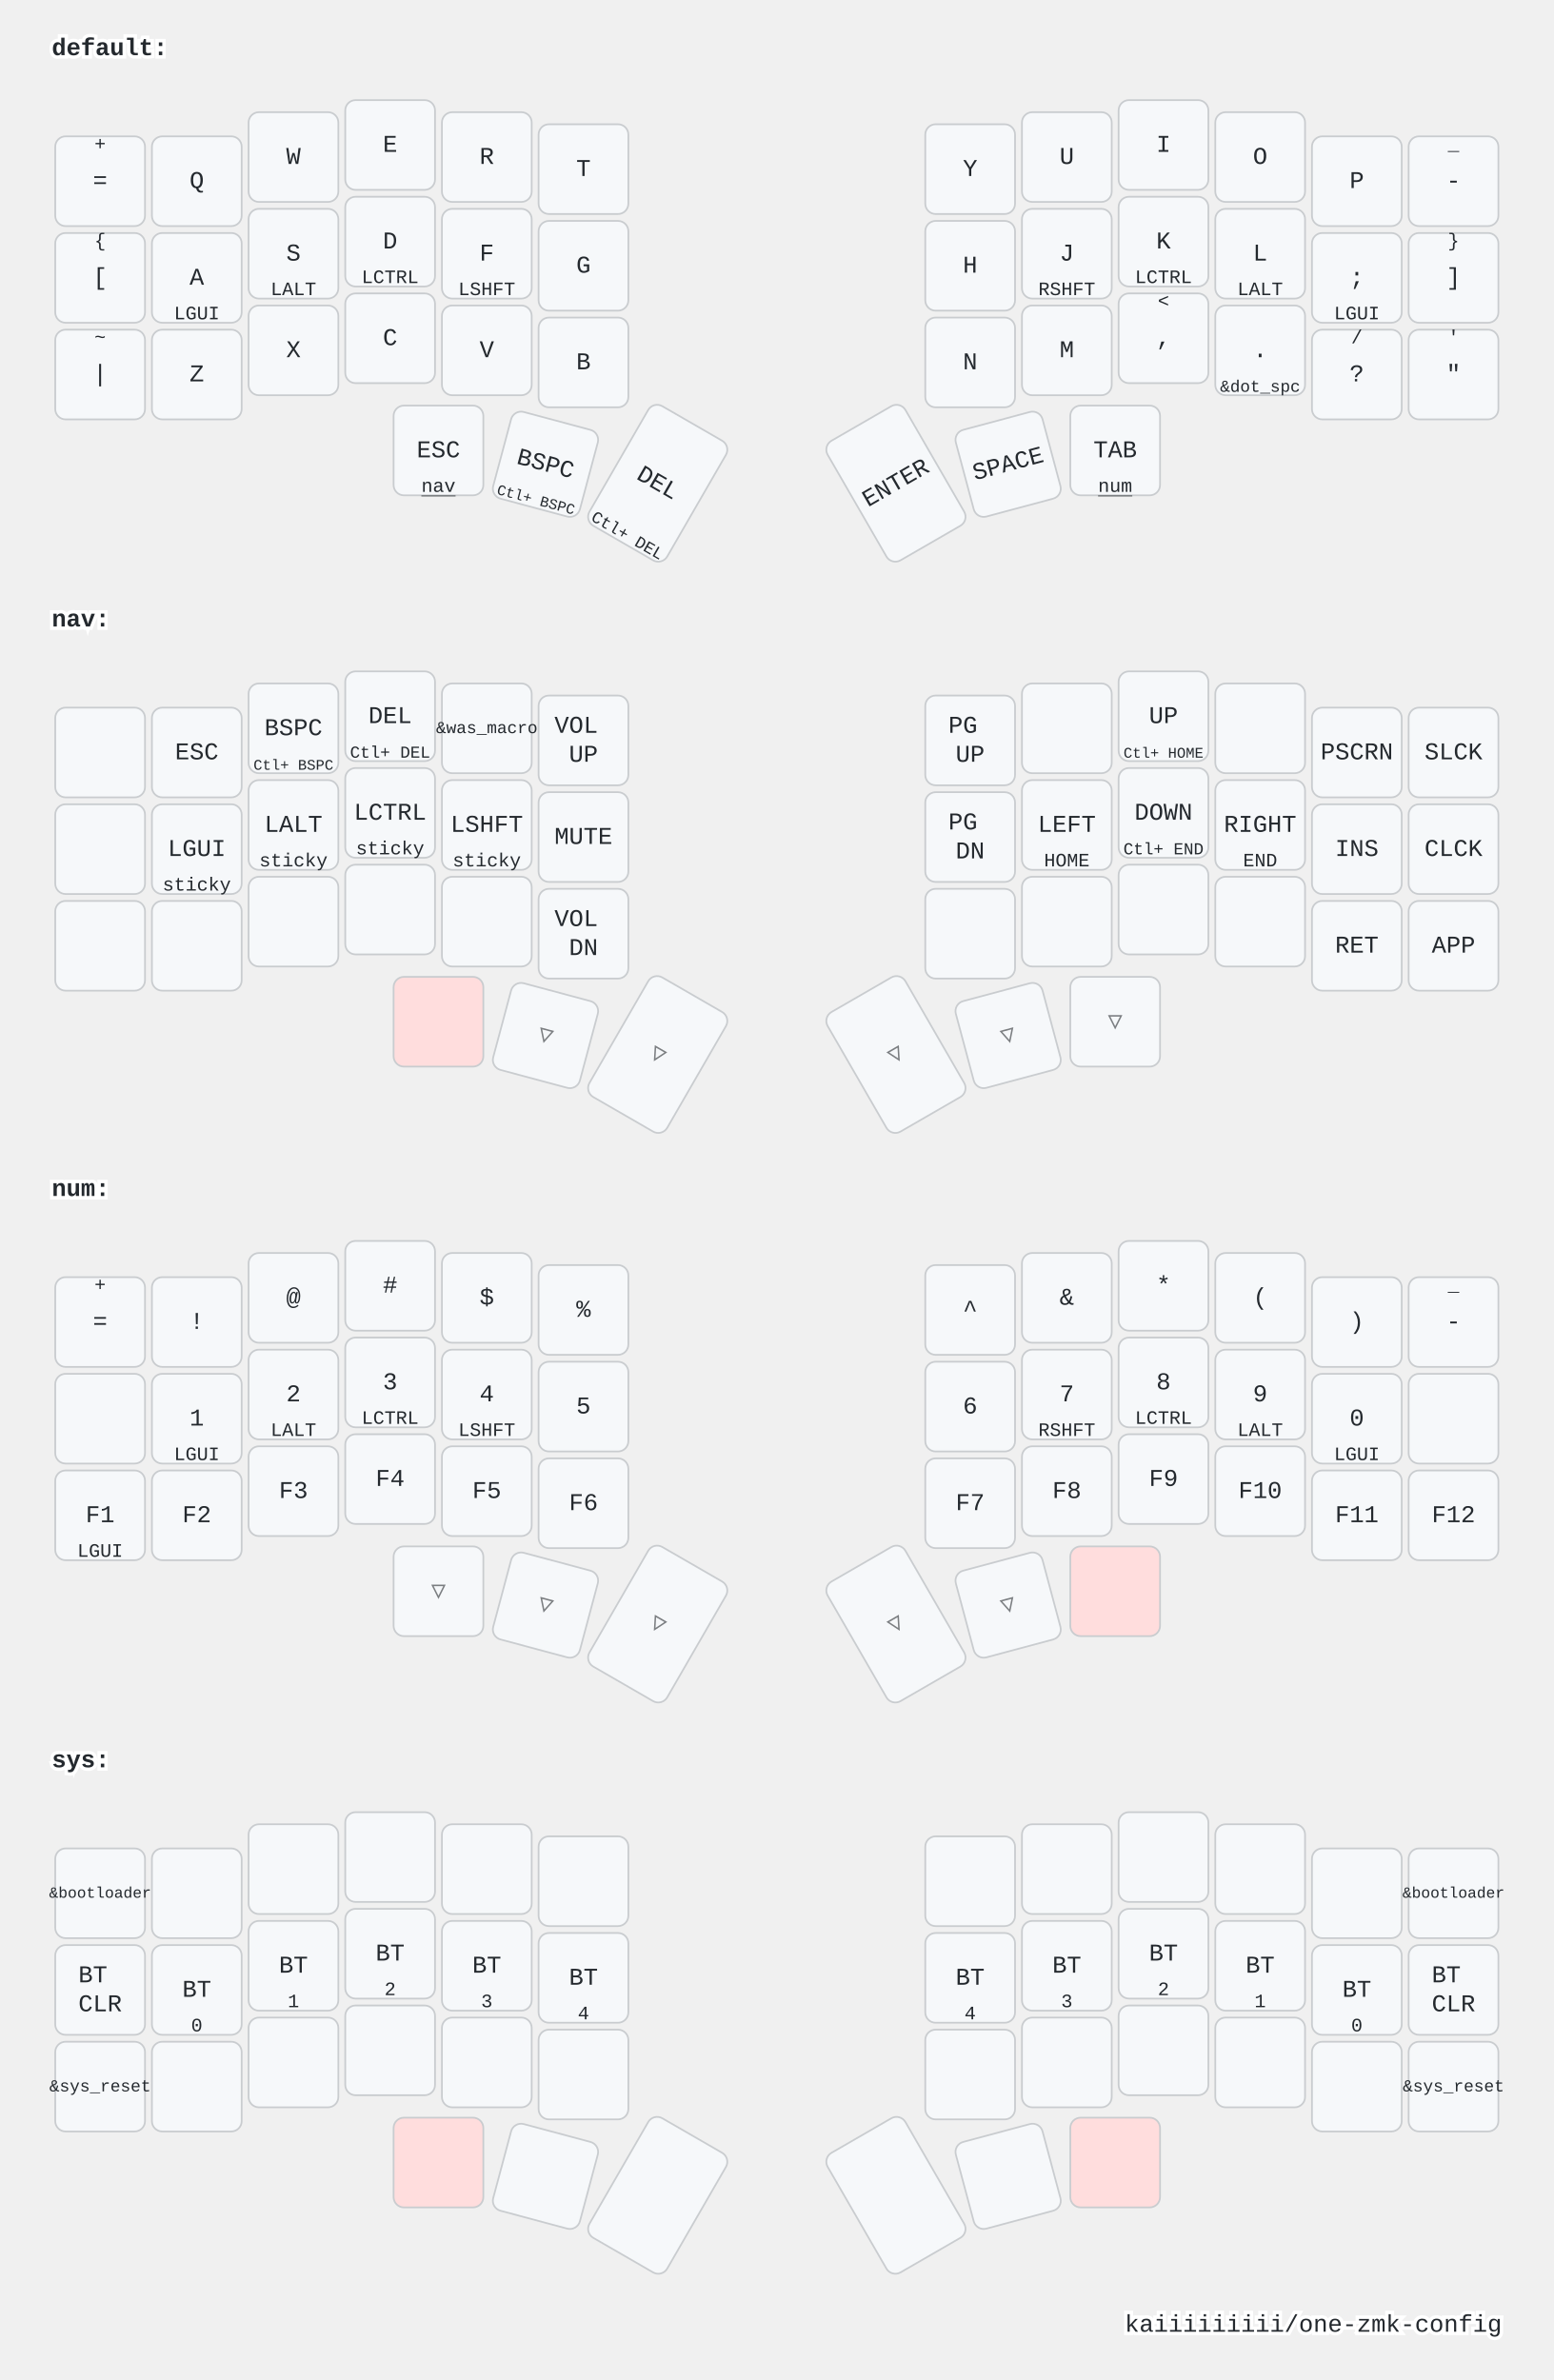
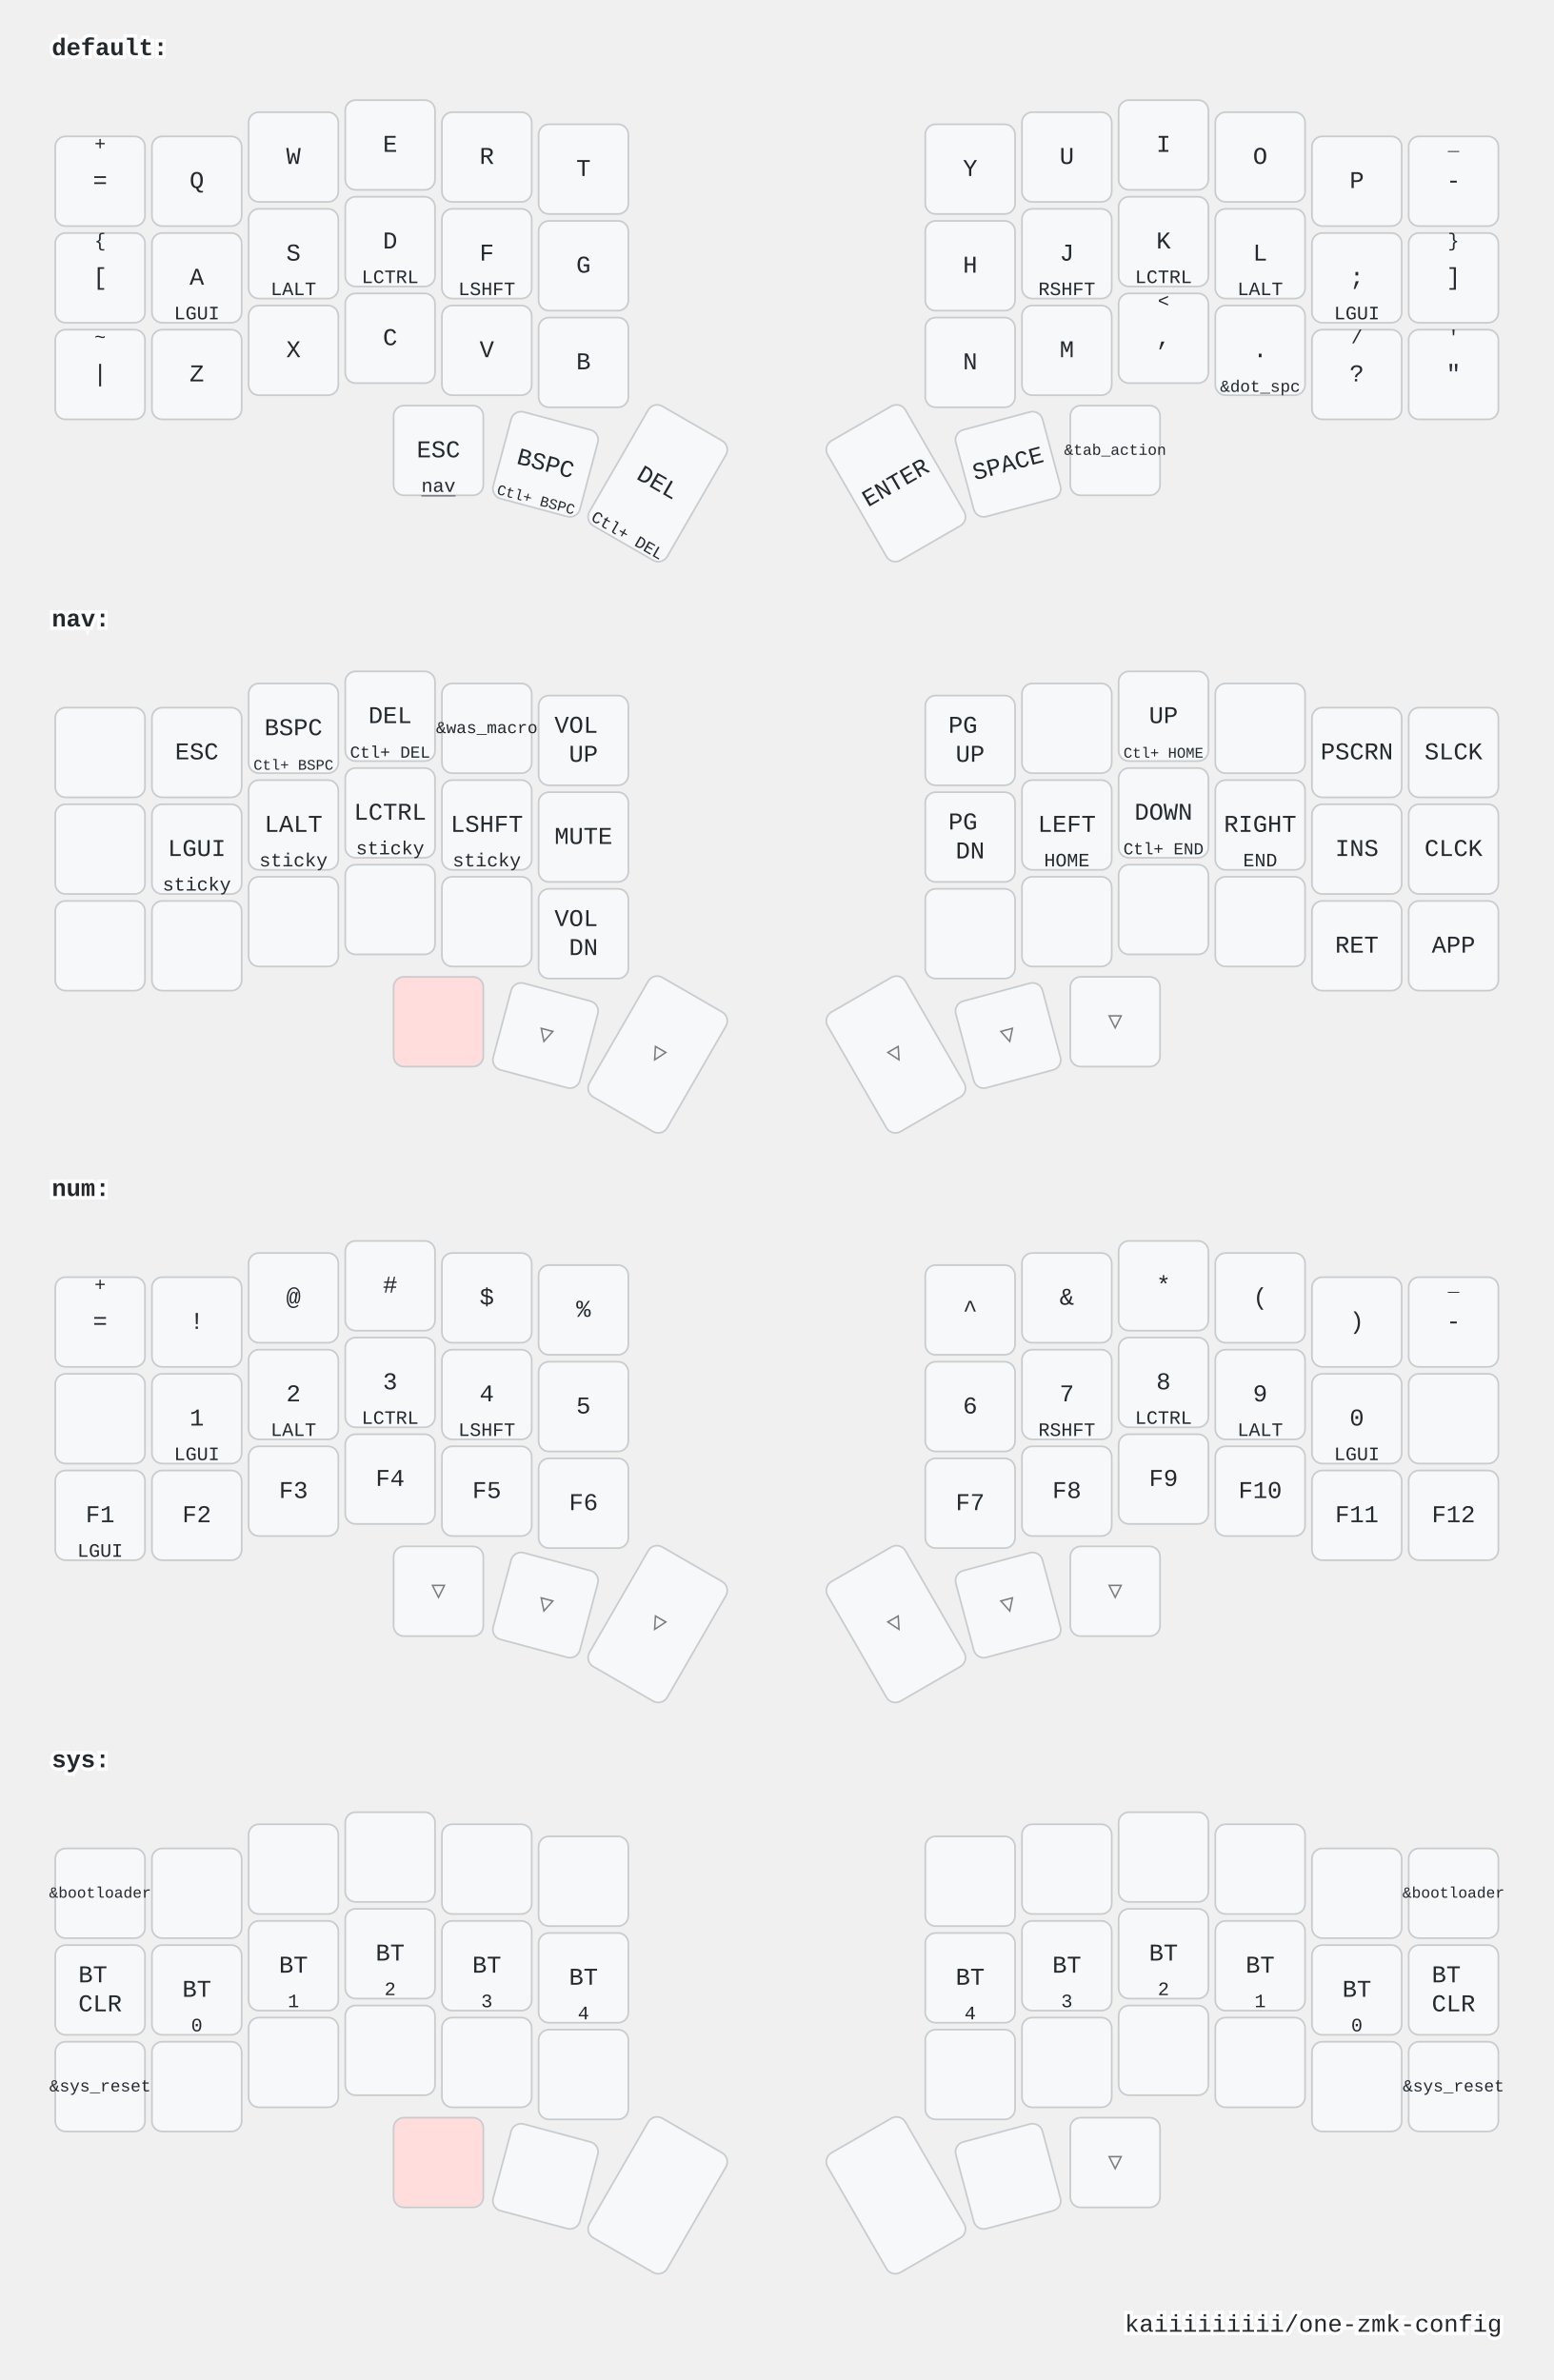
<svg xmlns="http://www.w3.org/2000/svg" width="900" height="1379" viewBox="0 0 900 1379" class="keymap">
  <style>/* inherit to force styles through use tags */
svg path {
    fill: inherit;
}

/* font and background color specifications */
svg.keymap {
    font-family: SFMono-Regular,Consolas,Liberation Mono,Menlo,monospace;
    font-size: 14px;
    font-kerning: normal;
    text-rendering: optimizeLegibility;
    fill: #24292e;
}

/* default key styling */
rect.key {
    fill: #f6f8fa;
}

rect.key, rect.combo {
    stroke: #c9cccf;
    stroke-width: 1;
}

/* default key side styling, only used is draw_key_sides is set */
rect.side {
    filter: brightness(90%);
}

/* color accent for combo boxes */
rect.combo, rect.combo-separate {
    fill: #cdf;
}

/* color accent for held keys */
rect.held, rect.combo.held {
    fill: #fdd;
}

/* color accent for ghost (optional) keys */
rect.ghost, rect.combo.ghost {
    stroke-dasharray: 4, 4;
    stroke-width: 2;
}

text {
    text-anchor: middle;
    dominant-baseline: middle;
}

/* styling for layer labels */
text.label {
    font-weight: bold;
    text-anchor: start;
    stroke: white;
    stroke-width: 4;
    paint-order: stroke;
}

/* styling for optional footer */
text.footer {
    text-anchor: end;
    dominant-baseline: auto;
    stroke: white;
    stroke-width: 4;
    paint-order: stroke;
}

/* styling for combo tap, and key hold/shifted label text */
text.combo, text.hold, text.shifted {
    font-size: 11px;
}

text.hold {
    text-anchor: middle;
    dominant-baseline: auto;
}

text.shifted {
    text-anchor: middle;
    dominant-baseline: hanging;
}

text.layer-activator {
    text-decoration: underline;
}

/* styling for hold/shifted label text in combo box */
text.combo.hold, text.combo.shifted {
    font-size: 8px;
}

/* lighter symbol for transparent keys */
text.trans {
    fill: #7b7e81;
}

/* styling for combo dendrons */
path.combo {
    stroke-width: 1;
    stroke: gray;
    fill: none;
}

/* Start Tabler Icons Cleanup */
/* cannot use height/width with glyphs */
.icon-tabler &gt; path {
    fill: inherit;
    stroke: inherit;
    stroke-width: 2;
}
/* hide tabler's default box */
.icon-tabler &gt; path[stroke="none"][fill="none"] {
    visibility: hidden;
}
/* End Tabler Icons Cleanup */

@media (prefers-color-scheme: dark) {
svg.keymap { fill: #d1d6db; }
rect.key { fill: #3f4750; }
rect.key, rect.combo { stroke: #60666c; }
rect.combo, rect.combo-separate { fill: #1f3d7a; }
rect.held, rect.combo.held { fill: #854747; }
text.label, text.footer { stroke: black; }
text.trans { fill: #7e8184; }
path.combo { stroke: #7f7f7f; }

}</style>
  <g transform="translate(30, 0)" class="layer-default">
    <text x="0" y="28" class="label" id="default">default:</text>
    <g transform="translate(0, 56)">
      <g transform="translate(28, 49)" class="key keypos-0">
        <rect rx="6" ry="6" x="-26" y="-26" width="52" height="52" class="key" />
        <text x="0" y="0" class="key tap">=</text>
        <text x="0" y="-24" class="key shifted">+</text>
      </g>
      <g transform="translate(84, 49)" class="key keypos-1">
        <rect rx="6" ry="6" x="-26" y="-26" width="52" height="52" class="key" />
        <text x="0" y="0" class="key tap">Q</text>
      </g>
      <g transform="translate(140, 35)" class="key keypos-2">
        <rect rx="6" ry="6" x="-26" y="-26" width="52" height="52" class="key" />
        <text x="0" y="0" class="key tap">W</text>
      </g>
      <g transform="translate(196, 28)" class="key keypos-3">
        <rect rx="6" ry="6" x="-26" y="-26" width="52" height="52" class="key" />
        <text x="0" y="0" class="key tap">E</text>
      </g>
      <g transform="translate(252, 35)" class="key keypos-4">
        <rect rx="6" ry="6" x="-26" y="-26" width="52" height="52" class="key" />
        <text x="0" y="0" class="key tap">R</text>
      </g>
      <g transform="translate(308, 42)" class="key keypos-5">
        <rect rx="6" ry="6" x="-26" y="-26" width="52" height="52" class="key" />
        <text x="0" y="0" class="key tap">T</text>
      </g>
      <g transform="translate(532, 42)" class="key keypos-6">
        <rect rx="6" ry="6" x="-26" y="-26" width="52" height="52" class="key" />
        <text x="0" y="0" class="key tap">Y</text>
      </g>
      <g transform="translate(588, 35)" class="key keypos-7">
        <rect rx="6" ry="6" x="-26" y="-26" width="52" height="52" class="key" />
        <text x="0" y="0" class="key tap">U</text>
      </g>
      <g transform="translate(644, 28)" class="key keypos-8">
        <rect rx="6" ry="6" x="-26" y="-26" width="52" height="52" class="key" />
        <text x="0" y="0" class="key tap">I</text>
      </g>
      <g transform="translate(700, 35)" class="key keypos-9">
        <rect rx="6" ry="6" x="-26" y="-26" width="52" height="52" class="key" />
        <text x="0" y="0" class="key tap">O</text>
      </g>
      <g transform="translate(756, 49)" class="key keypos-10">
        <rect rx="6" ry="6" x="-26" y="-26" width="52" height="52" class="key" />
        <text x="0" y="0" class="key tap">P</text>
      </g>
      <g transform="translate(812, 49)" class="key keypos-11">
        <rect rx="6" ry="6" x="-26" y="-26" width="52" height="52" class="key" />
        <text x="0" y="0" class="key tap">-</text>
        <text x="0" y="-24" class="key shifted">_</text>
      </g>
      <g transform="translate(28, 105)" class="key keypos-12">
        <rect rx="6" ry="6" x="-26" y="-26" width="52" height="52" class="key" />
        <text x="0" y="0" class="key tap">[</text>
        <text x="0" y="-24" class="key shifted">{</text>
      </g>
      <g transform="translate(84, 105)" class="key keypos-13">
        <rect rx="6" ry="6" x="-26" y="-26" width="52" height="52" class="key" />
        <text x="0" y="0" class="key tap">A</text>
        <text x="0" y="24" class="key hold">LGUI</text>
      </g>
      <g transform="translate(140, 91)" class="key keypos-14">
        <rect rx="6" ry="6" x="-26" y="-26" width="52" height="52" class="key" />
        <text x="0" y="0" class="key tap">S</text>
        <text x="0" y="24" class="key hold">LALT</text>
      </g>
      <g transform="translate(196, 84)" class="key keypos-15">
        <rect rx="6" ry="6" x="-26" y="-26" width="52" height="52" class="key" />
        <text x="0" y="0" class="key tap">D</text>
        <text x="0" y="24" class="key hold">LCTRL</text>
      </g>
      <g transform="translate(252, 91)" class="key keypos-16">
        <rect rx="6" ry="6" x="-26" y="-26" width="52" height="52" class="key" />
        <text x="0" y="0" class="key tap">F</text>
        <text x="0" y="24" class="key hold">LSHFT</text>
      </g>
      <g transform="translate(308, 98)" class="key keypos-17">
        <rect rx="6" ry="6" x="-26" y="-26" width="52" height="52" class="key" />
        <text x="0" y="0" class="key tap">G</text>
      </g>
      <g transform="translate(532, 98)" class="key keypos-18">
        <rect rx="6" ry="6" x="-26" y="-26" width="52" height="52" class="key" />
        <text x="0" y="0" class="key tap">H</text>
      </g>
      <g transform="translate(588, 91)" class="key keypos-19">
        <rect rx="6" ry="6" x="-26" y="-26" width="52" height="52" class="key" />
        <text x="0" y="0" class="key tap">J</text>
        <text x="0" y="24" class="key hold">RSHFT</text>
      </g>
      <g transform="translate(644, 84)" class="key keypos-20">
        <rect rx="6" ry="6" x="-26" y="-26" width="52" height="52" class="key" />
        <text x="0" y="0" class="key tap">K</text>
        <text x="0" y="24" class="key hold">LCTRL</text>
      </g>
      <g transform="translate(700, 91)" class="key keypos-21">
        <rect rx="6" ry="6" x="-26" y="-26" width="52" height="52" class="key" />
        <text x="0" y="0" class="key tap">L</text>
        <text x="0" y="24" class="key hold">LALT</text>
      </g>
      <g transform="translate(756, 105)" class="key keypos-22">
        <rect rx="6" ry="6" x="-26" y="-26" width="52" height="52" class="key" />
        <text x="0" y="0" class="key tap">;</text>
        <text x="0" y="24" class="key hold">LGUI</text>
      </g>
      <g transform="translate(812, 105)" class="key keypos-23">
        <rect rx="6" ry="6" x="-26" y="-26" width="52" height="52" class="key" />
        <text x="0" y="0" class="key tap">]</text>
        <text x="0" y="-24" class="key shifted">}</text>
      </g>
      <g transform="translate(28, 161)" class="key keypos-24">
        <rect rx="6" ry="6" x="-26" y="-26" width="52" height="52" class="key" />
        <text x="0" y="0" class="key tap">|</text>
        <text x="0" y="-24" class="key shifted">~</text>
      </g>
      <g transform="translate(84, 161)" class="key keypos-25">
        <rect rx="6" ry="6" x="-26" y="-26" width="52" height="52" class="key" />
        <text x="0" y="0" class="key tap">Z</text>
      </g>
      <g transform="translate(140, 147)" class="key keypos-26">
        <rect rx="6" ry="6" x="-26" y="-26" width="52" height="52" class="key" />
        <text x="0" y="0" class="key tap">X</text>
      </g>
      <g transform="translate(196, 140)" class="key keypos-27">
        <rect rx="6" ry="6" x="-26" y="-26" width="52" height="52" class="key" />
        <text x="0" y="0" class="key tap">C</text>
      </g>
      <g transform="translate(252, 147)" class="key keypos-28">
        <rect rx="6" ry="6" x="-26" y="-26" width="52" height="52" class="key" />
        <text x="0" y="0" class="key tap">V</text>
      </g>
      <g transform="translate(308, 154)" class="key keypos-29">
        <rect rx="6" ry="6" x="-26" y="-26" width="52" height="52" class="key" />
        <text x="0" y="0" class="key tap">B</text>
      </g>
      <g transform="translate(532, 154)" class="key keypos-30">
        <rect rx="6" ry="6" x="-26" y="-26" width="52" height="52" class="key" />
        <text x="0" y="0" class="key tap">N</text>
      </g>
      <g transform="translate(588, 147)" class="key keypos-31">
        <rect rx="6" ry="6" x="-26" y="-26" width="52" height="52" class="key" />
        <text x="0" y="0" class="key tap">M</text>
      </g>
      <g transform="translate(644, 140)" class="key keypos-32">
        <rect rx="6" ry="6" x="-26" y="-26" width="52" height="52" class="key" />
        <text x="0" y="0" class="key tap">,</text>
        <text x="0" y="-24" class="key shifted">&lt;</text>
      </g>
      <g transform="translate(700, 147)" class="key keypos-33">
        <rect rx="6" ry="6" x="-26" y="-26" width="52" height="52" class="key" />
        <text x="0" y="0" class="key tap">.</text>
        <text x="0" y="24" class="key hold">
          <tspan style="font-size: 88%">&amp;dot_spc</tspan>
        </text>
      </g>
      <g transform="translate(756, 161)" class="key keypos-34">
        <rect rx="6" ry="6" x="-26" y="-26" width="52" height="52" class="key" />
        <text x="0" y="0" class="key tap">?</text>
        <text x="0" y="-24" class="key shifted">/</text>
      </g>
      <g transform="translate(812, 161)" class="key keypos-35">
        <rect rx="6" ry="6" x="-26" y="-26" width="52" height="52" class="key" />
        <text x="0" y="0" class="key tap">"</text>
        <text x="0" y="-24" class="key shifted">'</text>
      </g>
      <g transform="translate(224, 205)" class="key keypos-36">
        <rect rx="6" ry="6" x="-26" y="-26" width="52" height="52" class="key" />
        <text x="0" y="0" class="key tap">ESC</text>
        <a href="#nav">
          <text x="0" y="24" class="key hold layer-activator">nav</text>
        </a>
      </g>
      <g transform="translate(286, 213) rotate(15.0)" class="key keypos-37">
        <rect rx="6" ry="6" x="-26" y="-26" width="52" height="52" class="key" />
        <text x="0" y="0" class="key tap">BSPC</text>
        <text x="0" y="24" class="key hold">
          <tspan style="font-size: 78%">Ctl+ BSPC</tspan>
        </text>
      </g>
      <g transform="translate(351, 224) rotate(30.0)" class="key keypos-38">
        <rect rx="6" ry="6" x="-26" y="-40" width="52" height="80" class="key" />
        <text x="0" y="0" class="key tap">DEL</text>
        <text x="0" y="38" class="key hold">
          <tspan style="font-size: 88%">Ctl+ DEL</tspan>
        </text>
      </g>
      <g transform="translate(489, 224) rotate(-30.0)" class="key keypos-39">
        <rect rx="6" ry="6" x="-26" y="-40" width="52" height="80" class="key" />
        <text x="0" y="0" class="key tap">ENTER</text>
      </g>
      <g transform="translate(554, 213) rotate(-15.0)" class="key keypos-40">
        <rect rx="6" ry="6" x="-26" y="-26" width="52" height="52" class="key" />
        <text x="0" y="0" class="key tap">SPACE</text>
      </g>
      <g transform="translate(616, 205)" class="key keypos-41">
        <rect rx="6" ry="6" x="-26" y="-26" width="52" height="52" class="key" />
-         <text x="0" y="0" class="key tap">TAB</text>
-         <a href="#num">
-           <text x="0" y="24" class="key hold layer-activator">num</text>
-         </a>
+         <text x="0" y="0" class="key tap">
+           <tspan style="font-size: 64%">&amp;tab_action</tspan>
+         </text>
      </g>
    </g>
  </g>
  <g transform="translate(30, 331)" class="layer-nav">
    <text x="0" y="28" class="label" id="nav">nav:</text>
    <g transform="translate(0, 56)">
      <g transform="translate(28, 49)" class="key keypos-0">
        <rect rx="6" ry="6" x="-26" y="-26" width="52" height="52" class="key" />
      </g>
      <g transform="translate(84, 49)" class="key keypos-1">
        <rect rx="6" ry="6" x="-26" y="-26" width="52" height="52" class="key" />
        <text x="0" y="0" class="key tap">ESC</text>
      </g>
      <g transform="translate(140, 35)" class="key keypos-2">
        <rect rx="6" ry="6" x="-26" y="-26" width="52" height="52" class="key" />
        <text x="0" y="0" class="key tap">BSPC</text>
        <text x="0" y="24" class="key hold">
          <tspan style="font-size: 78%">Ctl+ BSPC</tspan>
        </text>
      </g>
      <g transform="translate(196, 28)" class="key keypos-3">
        <rect rx="6" ry="6" x="-26" y="-26" width="52" height="52" class="key" />
        <text x="0" y="0" class="key tap">DEL</text>
        <text x="0" y="24" class="key hold">
          <tspan style="font-size: 88%">Ctl+ DEL</tspan>
        </text>
      </g>
      <g transform="translate(252, 35)" class="key keypos-4">
        <rect rx="6" ry="6" x="-26" y="-26" width="52" height="52" class="key" />
        <text x="0" y="0" class="key tap">
          <tspan style="font-size: 70%">&amp;was_macro</tspan>
        </text>
      </g>
      <g transform="translate(308, 42)" class="key keypos-5">
        <rect rx="6" ry="6" x="-26" y="-26" width="52" height="52" class="key" />
        <text x="0" y="0" class="key tap">
          <tspan x="0" dy="-0.6em">VOL</tspan>
          <tspan x="0" dy="1.2em">UP</tspan>
        </text>
      </g>
      <g transform="translate(532, 42)" class="key keypos-6">
        <rect rx="6" ry="6" x="-26" y="-26" width="52" height="52" class="key" />
        <text x="0" y="0" class="key tap">
          <tspan x="0" dy="-0.6em">PG</tspan>
          <tspan x="0" dy="1.2em">UP</tspan>
        </text>
      </g>
      <g transform="translate(588, 35)" class="key keypos-7">
        <rect rx="6" ry="6" x="-26" y="-26" width="52" height="52" class="key" />
      </g>
      <g transform="translate(644, 28)" class="key keypos-8">
        <rect rx="6" ry="6" x="-26" y="-26" width="52" height="52" class="key" />
        <text x="0" y="0" class="key tap">UP</text>
        <text x="0" y="24" class="key hold">
          <tspan style="font-size: 78%">Ctl+ HOME</tspan>
        </text>
      </g>
      <g transform="translate(700, 35)" class="key keypos-9">
        <rect rx="6" ry="6" x="-26" y="-26" width="52" height="52" class="key" />
      </g>
      <g transform="translate(756, 49)" class="key keypos-10">
        <rect rx="6" ry="6" x="-26" y="-26" width="52" height="52" class="key" />
        <text x="0" y="0" class="key tap">PSCRN</text>
      </g>
      <g transform="translate(812, 49)" class="key keypos-11">
        <rect rx="6" ry="6" x="-26" y="-26" width="52" height="52" class="key" />
        <text x="0" y="0" class="key tap">SLCK</text>
      </g>
      <g transform="translate(28, 105)" class="key keypos-12">
        <rect rx="6" ry="6" x="-26" y="-26" width="52" height="52" class="key" />
      </g>
      <g transform="translate(84, 105)" class="key keypos-13">
        <rect rx="6" ry="6" x="-26" y="-26" width="52" height="52" class="key" />
        <text x="0" y="0" class="key tap">LGUI</text>
        <text x="0" y="24" class="key hold">sticky</text>
      </g>
      <g transform="translate(140, 91)" class="key keypos-14">
        <rect rx="6" ry="6" x="-26" y="-26" width="52" height="52" class="key" />
        <text x="0" y="0" class="key tap">LALT</text>
        <text x="0" y="24" class="key hold">sticky</text>
      </g>
      <g transform="translate(196, 84)" class="key keypos-15">
        <rect rx="6" ry="6" x="-26" y="-26" width="52" height="52" class="key" />
        <text x="0" y="0" class="key tap">LCTRL</text>
        <text x="0" y="24" class="key hold">sticky</text>
      </g>
      <g transform="translate(252, 91)" class="key keypos-16">
        <rect rx="6" ry="6" x="-26" y="-26" width="52" height="52" class="key" />
        <text x="0" y="0" class="key tap">LSHFT</text>
        <text x="0" y="24" class="key hold">sticky</text>
      </g>
      <g transform="translate(308, 98)" class="key keypos-17">
        <rect rx="6" ry="6" x="-26" y="-26" width="52" height="52" class="key" />
        <text x="0" y="0" class="key tap">MUTE</text>
      </g>
      <g transform="translate(532, 98)" class="key keypos-18">
        <rect rx="6" ry="6" x="-26" y="-26" width="52" height="52" class="key" />
        <text x="0" y="0" class="key tap">
          <tspan x="0" dy="-0.6em">PG</tspan>
          <tspan x="0" dy="1.2em">DN</tspan>
        </text>
      </g>
      <g transform="translate(588, 91)" class="key keypos-19">
        <rect rx="6" ry="6" x="-26" y="-26" width="52" height="52" class="key" />
        <text x="0" y="0" class="key tap">LEFT</text>
        <text x="0" y="24" class="key hold">HOME</text>
      </g>
      <g transform="translate(644, 84)" class="key keypos-20">
        <rect rx="6" ry="6" x="-26" y="-26" width="52" height="52" class="key" />
        <text x="0" y="0" class="key tap">DOWN</text>
        <text x="0" y="24" class="key hold">
          <tspan style="font-size: 88%">Ctl+ END</tspan>
        </text>
      </g>
      <g transform="translate(700, 91)" class="key keypos-21">
        <rect rx="6" ry="6" x="-26" y="-26" width="52" height="52" class="key" />
        <text x="0" y="0" class="key tap">RIGHT</text>
        <text x="0" y="24" class="key hold">END</text>
      </g>
      <g transform="translate(756, 105)" class="key keypos-22">
        <rect rx="6" ry="6" x="-26" y="-26" width="52" height="52" class="key" />
        <text x="0" y="0" class="key tap">INS</text>
      </g>
      <g transform="translate(812, 105)" class="key keypos-23">
        <rect rx="6" ry="6" x="-26" y="-26" width="52" height="52" class="key" />
        <text x="0" y="0" class="key tap">CLCK</text>
      </g>
      <g transform="translate(28, 161)" class="key keypos-24">
        <rect rx="6" ry="6" x="-26" y="-26" width="52" height="52" class="key" />
      </g>
      <g transform="translate(84, 161)" class="key keypos-25">
        <rect rx="6" ry="6" x="-26" y="-26" width="52" height="52" class="key" />
      </g>
      <g transform="translate(140, 147)" class="key keypos-26">
        <rect rx="6" ry="6" x="-26" y="-26" width="52" height="52" class="key" />
      </g>
      <g transform="translate(196, 140)" class="key keypos-27">
        <rect rx="6" ry="6" x="-26" y="-26" width="52" height="52" class="key" />
      </g>
      <g transform="translate(252, 147)" class="key keypos-28">
        <rect rx="6" ry="6" x="-26" y="-26" width="52" height="52" class="key" />
      </g>
      <g transform="translate(308, 154)" class="key keypos-29">
        <rect rx="6" ry="6" x="-26" y="-26" width="52" height="52" class="key" />
        <text x="0" y="0" class="key tap">
          <tspan x="0" dy="-0.6em">VOL</tspan>
          <tspan x="0" dy="1.2em">DN</tspan>
        </text>
      </g>
      <g transform="translate(532, 154)" class="key keypos-30">
        <rect rx="6" ry="6" x="-26" y="-26" width="52" height="52" class="key" />
      </g>
      <g transform="translate(588, 147)" class="key keypos-31">
        <rect rx="6" ry="6" x="-26" y="-26" width="52" height="52" class="key" />
      </g>
      <g transform="translate(644, 140)" class="key keypos-32">
        <rect rx="6" ry="6" x="-26" y="-26" width="52" height="52" class="key" />
      </g>
      <g transform="translate(700, 147)" class="key keypos-33">
        <rect rx="6" ry="6" x="-26" y="-26" width="52" height="52" class="key" />
      </g>
      <g transform="translate(756, 161)" class="key keypos-34">
        <rect rx="6" ry="6" x="-26" y="-26" width="52" height="52" class="key" />
        <text x="0" y="0" class="key tap">RET</text>
      </g>
      <g transform="translate(812, 161)" class="key keypos-35">
        <rect rx="6" ry="6" x="-26" y="-26" width="52" height="52" class="key" />
        <text x="0" y="0" class="key tap">APP</text>
      </g>
      <g transform="translate(224, 205)" class="key held keypos-36">
        <rect rx="6" ry="6" x="-26" y="-26" width="52" height="52" class="key held" />
      </g>
      <g transform="translate(286, 213) rotate(15.0)" class="key trans keypos-37">
        <rect rx="6" ry="6" x="-26" y="-26" width="52" height="52" class="key trans" />
        <text x="0" y="0" class="key trans tap">▽</text>
      </g>
      <g transform="translate(351, 224) rotate(30.0)" class="key trans keypos-38">
        <rect rx="6" ry="6" x="-26" y="-40" width="52" height="80" class="key trans" />
        <text x="0" y="0" class="key trans tap">▽</text>
      </g>
      <g transform="translate(489, 224) rotate(-30.0)" class="key trans keypos-39">
        <rect rx="6" ry="6" x="-26" y="-40" width="52" height="80" class="key trans" />
        <text x="0" y="0" class="key trans tap">▽</text>
      </g>
      <g transform="translate(554, 213) rotate(-15.0)" class="key trans keypos-40">
        <rect rx="6" ry="6" x="-26" y="-26" width="52" height="52" class="key trans" />
        <text x="0" y="0" class="key trans tap">▽</text>
      </g>
      <g transform="translate(616, 205)" class="key trans keypos-41">
        <rect rx="6" ry="6" x="-26" y="-26" width="52" height="52" class="key trans" />
        <text x="0" y="0" class="key trans tap">▽</text>
      </g>
    </g>
  </g>
  <g transform="translate(30, 661)" class="layer-num">
    <text x="0" y="28" class="label" id="num">num:</text>
    <g transform="translate(0, 56)">
      <g transform="translate(28, 49)" class="key keypos-0">
        <rect rx="6" ry="6" x="-26" y="-26" width="52" height="52" class="key" />
        <text x="0" y="0" class="key tap">=</text>
        <text x="0" y="-24" class="key shifted">+</text>
      </g>
      <g transform="translate(84, 49)" class="key keypos-1">
        <rect rx="6" ry="6" x="-26" y="-26" width="52" height="52" class="key" />
        <text x="0" y="0" class="key tap">!</text>
      </g>
      <g transform="translate(140, 35)" class="key keypos-2">
        <rect rx="6" ry="6" x="-26" y="-26" width="52" height="52" class="key" />
        <text x="0" y="0" class="key tap">@</text>
      </g>
      <g transform="translate(196, 28)" class="key keypos-3">
        <rect rx="6" ry="6" x="-26" y="-26" width="52" height="52" class="key" />
        <text x="0" y="0" class="key tap">#</text>
      </g>
      <g transform="translate(252, 35)" class="key keypos-4">
        <rect rx="6" ry="6" x="-26" y="-26" width="52" height="52" class="key" />
        <text x="0" y="0" class="key tap">$</text>
      </g>
      <g transform="translate(308, 42)" class="key keypos-5">
        <rect rx="6" ry="6" x="-26" y="-26" width="52" height="52" class="key" />
        <text x="0" y="0" class="key tap">%</text>
      </g>
      <g transform="translate(532, 42)" class="key keypos-6">
        <rect rx="6" ry="6" x="-26" y="-26" width="52" height="52" class="key" />
        <text x="0" y="0" class="key tap">^</text>
      </g>
      <g transform="translate(588, 35)" class="key keypos-7">
        <rect rx="6" ry="6" x="-26" y="-26" width="52" height="52" class="key" />
        <text x="0" y="0" class="key tap">&amp;</text>
      </g>
      <g transform="translate(644, 28)" class="key keypos-8">
        <rect rx="6" ry="6" x="-26" y="-26" width="52" height="52" class="key" />
        <text x="0" y="0" class="key tap">*</text>
      </g>
      <g transform="translate(700, 35)" class="key keypos-9">
        <rect rx="6" ry="6" x="-26" y="-26" width="52" height="52" class="key" />
        <text x="0" y="0" class="key tap">(</text>
      </g>
      <g transform="translate(756, 49)" class="key keypos-10">
        <rect rx="6" ry="6" x="-26" y="-26" width="52" height="52" class="key" />
        <text x="0" y="0" class="key tap">)</text>
      </g>
      <g transform="translate(812, 49)" class="key keypos-11">
        <rect rx="6" ry="6" x="-26" y="-26" width="52" height="52" class="key" />
        <text x="0" y="0" class="key tap">-</text>
        <text x="0" y="-24" class="key shifted">_</text>
      </g>
      <g transform="translate(28, 105)" class="key keypos-12">
        <rect rx="6" ry="6" x="-26" y="-26" width="52" height="52" class="key" />
      </g>
      <g transform="translate(84, 105)" class="key keypos-13">
        <rect rx="6" ry="6" x="-26" y="-26" width="52" height="52" class="key" />
        <text x="0" y="0" class="key tap">1</text>
        <text x="0" y="24" class="key hold">LGUI</text>
      </g>
      <g transform="translate(140, 91)" class="key keypos-14">
        <rect rx="6" ry="6" x="-26" y="-26" width="52" height="52" class="key" />
        <text x="0" y="0" class="key tap">2</text>
        <text x="0" y="24" class="key hold">LALT</text>
      </g>
      <g transform="translate(196, 84)" class="key keypos-15">
        <rect rx="6" ry="6" x="-26" y="-26" width="52" height="52" class="key" />
        <text x="0" y="0" class="key tap">3</text>
        <text x="0" y="24" class="key hold">LCTRL</text>
      </g>
      <g transform="translate(252, 91)" class="key keypos-16">
        <rect rx="6" ry="6" x="-26" y="-26" width="52" height="52" class="key" />
        <text x="0" y="0" class="key tap">4</text>
        <text x="0" y="24" class="key hold">LSHFT</text>
      </g>
      <g transform="translate(308, 98)" class="key keypos-17">
        <rect rx="6" ry="6" x="-26" y="-26" width="52" height="52" class="key" />
        <text x="0" y="0" class="key tap">5</text>
      </g>
      <g transform="translate(532, 98)" class="key keypos-18">
        <rect rx="6" ry="6" x="-26" y="-26" width="52" height="52" class="key" />
        <text x="0" y="0" class="key tap">6</text>
      </g>
      <g transform="translate(588, 91)" class="key keypos-19">
        <rect rx="6" ry="6" x="-26" y="-26" width="52" height="52" class="key" />
        <text x="0" y="0" class="key tap">7</text>
        <text x="0" y="24" class="key hold">RSHFT</text>
      </g>
      <g transform="translate(644, 84)" class="key keypos-20">
        <rect rx="6" ry="6" x="-26" y="-26" width="52" height="52" class="key" />
        <text x="0" y="0" class="key tap">8</text>
        <text x="0" y="24" class="key hold">LCTRL</text>
      </g>
      <g transform="translate(700, 91)" class="key keypos-21">
        <rect rx="6" ry="6" x="-26" y="-26" width="52" height="52" class="key" />
        <text x="0" y="0" class="key tap">9</text>
        <text x="0" y="24" class="key hold">LALT</text>
      </g>
      <g transform="translate(756, 105)" class="key keypos-22">
        <rect rx="6" ry="6" x="-26" y="-26" width="52" height="52" class="key" />
        <text x="0" y="0" class="key tap">0</text>
        <text x="0" y="24" class="key hold">LGUI</text>
      </g>
      <g transform="translate(812, 105)" class="key keypos-23">
        <rect rx="6" ry="6" x="-26" y="-26" width="52" height="52" class="key" />
      </g>
      <g transform="translate(28, 161)" class="key keypos-24">
        <rect rx="6" ry="6" x="-26" y="-26" width="52" height="52" class="key" />
        <text x="0" y="0" class="key tap">F1</text>
        <text x="0" y="24" class="key hold">LGUI</text>
      </g>
      <g transform="translate(84, 161)" class="key keypos-25">
        <rect rx="6" ry="6" x="-26" y="-26" width="52" height="52" class="key" />
        <text x="0" y="0" class="key tap">F2</text>
      </g>
      <g transform="translate(140, 147)" class="key keypos-26">
        <rect rx="6" ry="6" x="-26" y="-26" width="52" height="52" class="key" />
        <text x="0" y="0" class="key tap">F3</text>
      </g>
      <g transform="translate(196, 140)" class="key keypos-27">
        <rect rx="6" ry="6" x="-26" y="-26" width="52" height="52" class="key" />
        <text x="0" y="0" class="key tap">F4</text>
      </g>
      <g transform="translate(252, 147)" class="key keypos-28">
        <rect rx="6" ry="6" x="-26" y="-26" width="52" height="52" class="key" />
        <text x="0" y="0" class="key tap">F5</text>
      </g>
      <g transform="translate(308, 154)" class="key keypos-29">
        <rect rx="6" ry="6" x="-26" y="-26" width="52" height="52" class="key" />
        <text x="0" y="0" class="key tap">F6</text>
      </g>
      <g transform="translate(532, 154)" class="key keypos-30">
        <rect rx="6" ry="6" x="-26" y="-26" width="52" height="52" class="key" />
        <text x="0" y="0" class="key tap">F7</text>
      </g>
      <g transform="translate(588, 147)" class="key keypos-31">
        <rect rx="6" ry="6" x="-26" y="-26" width="52" height="52" class="key" />
        <text x="0" y="0" class="key tap">F8</text>
      </g>
      <g transform="translate(644, 140)" class="key keypos-32">
        <rect rx="6" ry="6" x="-26" y="-26" width="52" height="52" class="key" />
        <text x="0" y="0" class="key tap">F9</text>
      </g>
      <g transform="translate(700, 147)" class="key keypos-33">
        <rect rx="6" ry="6" x="-26" y="-26" width="52" height="52" class="key" />
        <text x="0" y="0" class="key tap">F10</text>
      </g>
      <g transform="translate(756, 161)" class="key keypos-34">
        <rect rx="6" ry="6" x="-26" y="-26" width="52" height="52" class="key" />
        <text x="0" y="0" class="key tap">F11</text>
      </g>
      <g transform="translate(812, 161)" class="key keypos-35">
        <rect rx="6" ry="6" x="-26" y="-26" width="52" height="52" class="key" />
        <text x="0" y="0" class="key tap">F12</text>
      </g>
      <g transform="translate(224, 205)" class="key trans keypos-36">
        <rect rx="6" ry="6" x="-26" y="-26" width="52" height="52" class="key trans" />
        <text x="0" y="0" class="key trans tap">▽</text>
      </g>
      <g transform="translate(286, 213) rotate(15.0)" class="key trans keypos-37">
        <rect rx="6" ry="6" x="-26" y="-26" width="52" height="52" class="key trans" />
        <text x="0" y="0" class="key trans tap">▽</text>
      </g>
      <g transform="translate(351, 224) rotate(30.0)" class="key trans keypos-38">
        <rect rx="6" ry="6" x="-26" y="-40" width="52" height="80" class="key trans" />
        <text x="0" y="0" class="key trans tap">▽</text>
      </g>
      <g transform="translate(489, 224) rotate(-30.0)" class="key trans keypos-39">
        <rect rx="6" ry="6" x="-26" y="-40" width="52" height="80" class="key trans" />
        <text x="0" y="0" class="key trans tap">▽</text>
      </g>
      <g transform="translate(554, 213) rotate(-15.0)" class="key trans keypos-40">
        <rect rx="6" ry="6" x="-26" y="-26" width="52" height="52" class="key trans" />
        <text x="0" y="0" class="key trans tap">▽</text>
      </g>
-       <g transform="translate(616, 205)" class="key held keypos-41">
-         <rect rx="6" ry="6" x="-26" y="-26" width="52" height="52" class="key held" />
+       <g transform="translate(616, 205)" class="key trans keypos-41">
+         <rect rx="6" ry="6" x="-26" y="-26" width="52" height="52" class="key trans" />
+         <text x="0" y="0" class="key trans tap">▽</text>
      </g>
    </g>
  </g>
  <g transform="translate(30, 992)" class="layer-sys">
    <text x="0" y="28" class="label" id="sys">sys:</text>
    <g transform="translate(0, 56)">
      <g transform="translate(28, 49)" class="key keypos-0">
        <rect rx="6" ry="6" x="-26" y="-26" width="52" height="52" class="key" />
        <text x="0" y="0" class="key tap">
          <tspan style="font-size: 64%">&amp;bootloader</tspan>
        </text>
      </g>
      <g transform="translate(84, 49)" class="key keypos-1">
        <rect rx="6" ry="6" x="-26" y="-26" width="52" height="52" class="key" />
      </g>
      <g transform="translate(140, 35)" class="key keypos-2">
        <rect rx="6" ry="6" x="-26" y="-26" width="52" height="52" class="key" />
      </g>
      <g transform="translate(196, 28)" class="key keypos-3">
        <rect rx="6" ry="6" x="-26" y="-26" width="52" height="52" class="key" />
      </g>
      <g transform="translate(252, 35)" class="key keypos-4">
        <rect rx="6" ry="6" x="-26" y="-26" width="52" height="52" class="key" />
      </g>
      <g transform="translate(308, 42)" class="key keypos-5">
        <rect rx="6" ry="6" x="-26" y="-26" width="52" height="52" class="key" />
      </g>
      <g transform="translate(532, 42)" class="key keypos-6">
        <rect rx="6" ry="6" x="-26" y="-26" width="52" height="52" class="key" />
      </g>
      <g transform="translate(588, 35)" class="key keypos-7">
        <rect rx="6" ry="6" x="-26" y="-26" width="52" height="52" class="key" />
      </g>
      <g transform="translate(644, 28)" class="key keypos-8">
        <rect rx="6" ry="6" x="-26" y="-26" width="52" height="52" class="key" />
      </g>
      <g transform="translate(700, 35)" class="key keypos-9">
        <rect rx="6" ry="6" x="-26" y="-26" width="52" height="52" class="key" />
      </g>
      <g transform="translate(756, 49)" class="key keypos-10">
        <rect rx="6" ry="6" x="-26" y="-26" width="52" height="52" class="key" />
      </g>
      <g transform="translate(812, 49)" class="key keypos-11">
        <rect rx="6" ry="6" x="-26" y="-26" width="52" height="52" class="key" />
        <text x="0" y="0" class="key tap">
          <tspan style="font-size: 64%">&amp;bootloader</tspan>
        </text>
      </g>
      <g transform="translate(28, 105)" class="key keypos-12">
        <rect rx="6" ry="6" x="-26" y="-26" width="52" height="52" class="key" />
        <text x="0" y="0" class="key tap">
          <tspan x="0" dy="-0.6em">BT</tspan>
          <tspan x="0" dy="1.2em">CLR</tspan>
        </text>
      </g>
      <g transform="translate(84, 105)" class="key keypos-13">
        <rect rx="6" ry="6" x="-26" y="-26" width="52" height="52" class="key" />
        <text x="0" y="0" class="key tap">BT</text>
        <text x="0" y="24" class="key hold">0</text>
      </g>
      <g transform="translate(140, 91)" class="key keypos-14">
        <rect rx="6" ry="6" x="-26" y="-26" width="52" height="52" class="key" />
        <text x="0" y="0" class="key tap">BT</text>
        <text x="0" y="24" class="key hold">1</text>
      </g>
      <g transform="translate(196, 84)" class="key keypos-15">
        <rect rx="6" ry="6" x="-26" y="-26" width="52" height="52" class="key" />
        <text x="0" y="0" class="key tap">BT</text>
        <text x="0" y="24" class="key hold">2</text>
      </g>
      <g transform="translate(252, 91)" class="key keypos-16">
        <rect rx="6" ry="6" x="-26" y="-26" width="52" height="52" class="key" />
        <text x="0" y="0" class="key tap">BT</text>
        <text x="0" y="24" class="key hold">3</text>
      </g>
      <g transform="translate(308, 98)" class="key keypos-17">
        <rect rx="6" ry="6" x="-26" y="-26" width="52" height="52" class="key" />
        <text x="0" y="0" class="key tap">BT</text>
        <text x="0" y="24" class="key hold">4</text>
      </g>
      <g transform="translate(532, 98)" class="key keypos-18">
        <rect rx="6" ry="6" x="-26" y="-26" width="52" height="52" class="key" />
        <text x="0" y="0" class="key tap">BT</text>
        <text x="0" y="24" class="key hold">4</text>
      </g>
      <g transform="translate(588, 91)" class="key keypos-19">
        <rect rx="6" ry="6" x="-26" y="-26" width="52" height="52" class="key" />
        <text x="0" y="0" class="key tap">BT</text>
        <text x="0" y="24" class="key hold">3</text>
      </g>
      <g transform="translate(644, 84)" class="key keypos-20">
        <rect rx="6" ry="6" x="-26" y="-26" width="52" height="52" class="key" />
        <text x="0" y="0" class="key tap">BT</text>
        <text x="0" y="24" class="key hold">2</text>
      </g>
      <g transform="translate(700, 91)" class="key keypos-21">
        <rect rx="6" ry="6" x="-26" y="-26" width="52" height="52" class="key" />
        <text x="0" y="0" class="key tap">BT</text>
        <text x="0" y="24" class="key hold">1</text>
      </g>
      <g transform="translate(756, 105)" class="key keypos-22">
        <rect rx="6" ry="6" x="-26" y="-26" width="52" height="52" class="key" />
        <text x="0" y="0" class="key tap">BT</text>
        <text x="0" y="24" class="key hold">0</text>
      </g>
      <g transform="translate(812, 105)" class="key keypos-23">
        <rect rx="6" ry="6" x="-26" y="-26" width="52" height="52" class="key" />
        <text x="0" y="0" class="key tap">
          <tspan x="0" dy="-0.6em">BT</tspan>
          <tspan x="0" dy="1.2em">CLR</tspan>
        </text>
      </g>
      <g transform="translate(28, 161)" class="key keypos-24">
        <rect rx="6" ry="6" x="-26" y="-26" width="52" height="52" class="key" />
        <text x="0" y="0" class="key tap">
          <tspan style="font-size: 70%">&amp;sys_reset</tspan>
        </text>
      </g>
      <g transform="translate(84, 161)" class="key keypos-25">
        <rect rx="6" ry="6" x="-26" y="-26" width="52" height="52" class="key" />
      </g>
      <g transform="translate(140, 147)" class="key keypos-26">
        <rect rx="6" ry="6" x="-26" y="-26" width="52" height="52" class="key" />
      </g>
      <g transform="translate(196, 140)" class="key keypos-27">
        <rect rx="6" ry="6" x="-26" y="-26" width="52" height="52" class="key" />
      </g>
      <g transform="translate(252, 147)" class="key keypos-28">
        <rect rx="6" ry="6" x="-26" y="-26" width="52" height="52" class="key" />
      </g>
      <g transform="translate(308, 154)" class="key keypos-29">
        <rect rx="6" ry="6" x="-26" y="-26" width="52" height="52" class="key" />
      </g>
      <g transform="translate(532, 154)" class="key keypos-30">
        <rect rx="6" ry="6" x="-26" y="-26" width="52" height="52" class="key" />
      </g>
      <g transform="translate(588, 147)" class="key keypos-31">
        <rect rx="6" ry="6" x="-26" y="-26" width="52" height="52" class="key" />
      </g>
      <g transform="translate(644, 140)" class="key keypos-32">
        <rect rx="6" ry="6" x="-26" y="-26" width="52" height="52" class="key" />
      </g>
      <g transform="translate(700, 147)" class="key keypos-33">
        <rect rx="6" ry="6" x="-26" y="-26" width="52" height="52" class="key" />
      </g>
      <g transform="translate(756, 161)" class="key keypos-34">
        <rect rx="6" ry="6" x="-26" y="-26" width="52" height="52" class="key" />
      </g>
      <g transform="translate(812, 161)" class="key keypos-35">
        <rect rx="6" ry="6" x="-26" y="-26" width="52" height="52" class="key" />
        <text x="0" y="0" class="key tap">
          <tspan style="font-size: 70%">&amp;sys_reset</tspan>
        </text>
      </g>
      <g transform="translate(224, 205)" class="key held keypos-36">
        <rect rx="6" ry="6" x="-26" y="-26" width="52" height="52" class="key held" />
      </g>
      <g transform="translate(286, 213) rotate(15.0)" class="key keypos-37">
        <rect rx="6" ry="6" x="-26" y="-26" width="52" height="52" class="key" />
      </g>
      <g transform="translate(351, 224) rotate(30.0)" class="key keypos-38">
        <rect rx="6" ry="6" x="-26" y="-40" width="52" height="80" class="key" />
      </g>
      <g transform="translate(489, 224) rotate(-30.0)" class="key keypos-39">
        <rect rx="6" ry="6" x="-26" y="-40" width="52" height="80" class="key" />
      </g>
      <g transform="translate(554, 213) rotate(-15.0)" class="key keypos-40">
        <rect rx="6" ry="6" x="-26" y="-26" width="52" height="52" class="key" />
      </g>
-       <g transform="translate(616, 205)" class="key held keypos-41">
-         <rect rx="6" ry="6" x="-26" y="-26" width="52" height="52" class="key held" />
+       <g transform="translate(616, 205)" class="key trans keypos-41">
+         <rect rx="6" ry="6" x="-26" y="-26" width="52" height="52" class="key trans" />
+         <text x="0" y="0" class="key trans tap">▽</text>
      </g>
    </g>
  </g>
  <text x="870.0" y="1351.0" class="footer">kaiiiiiiiii/one-zmk-config</text>
</svg>
